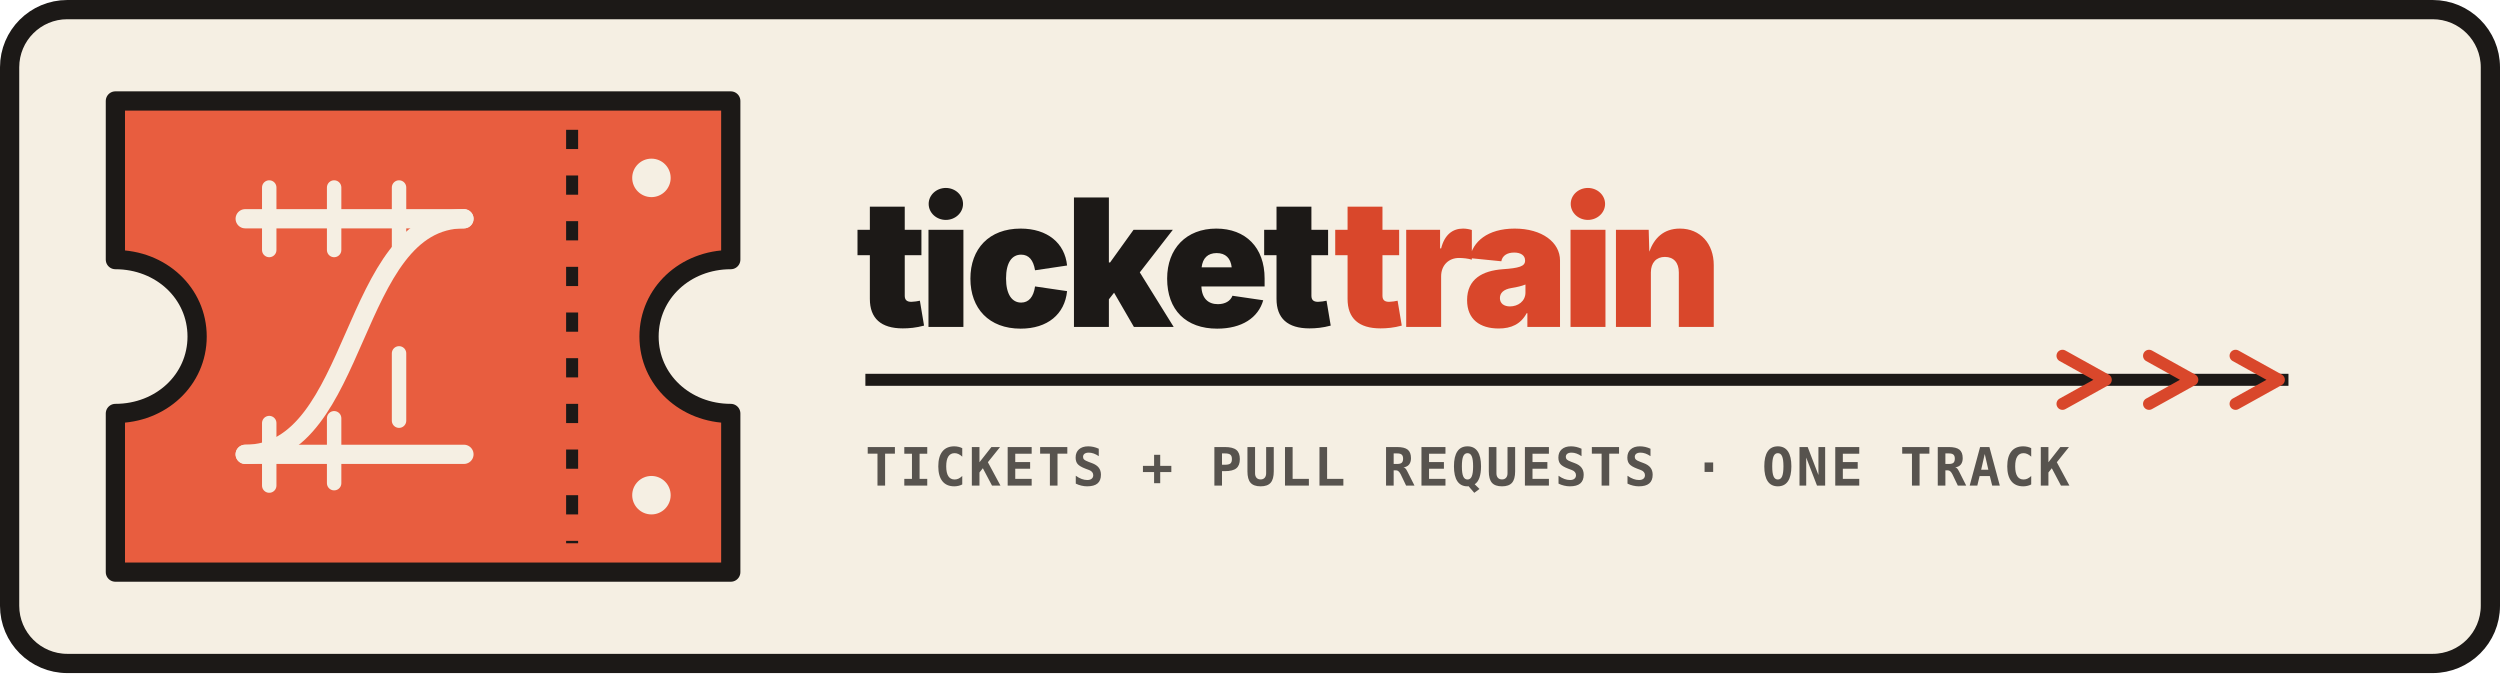
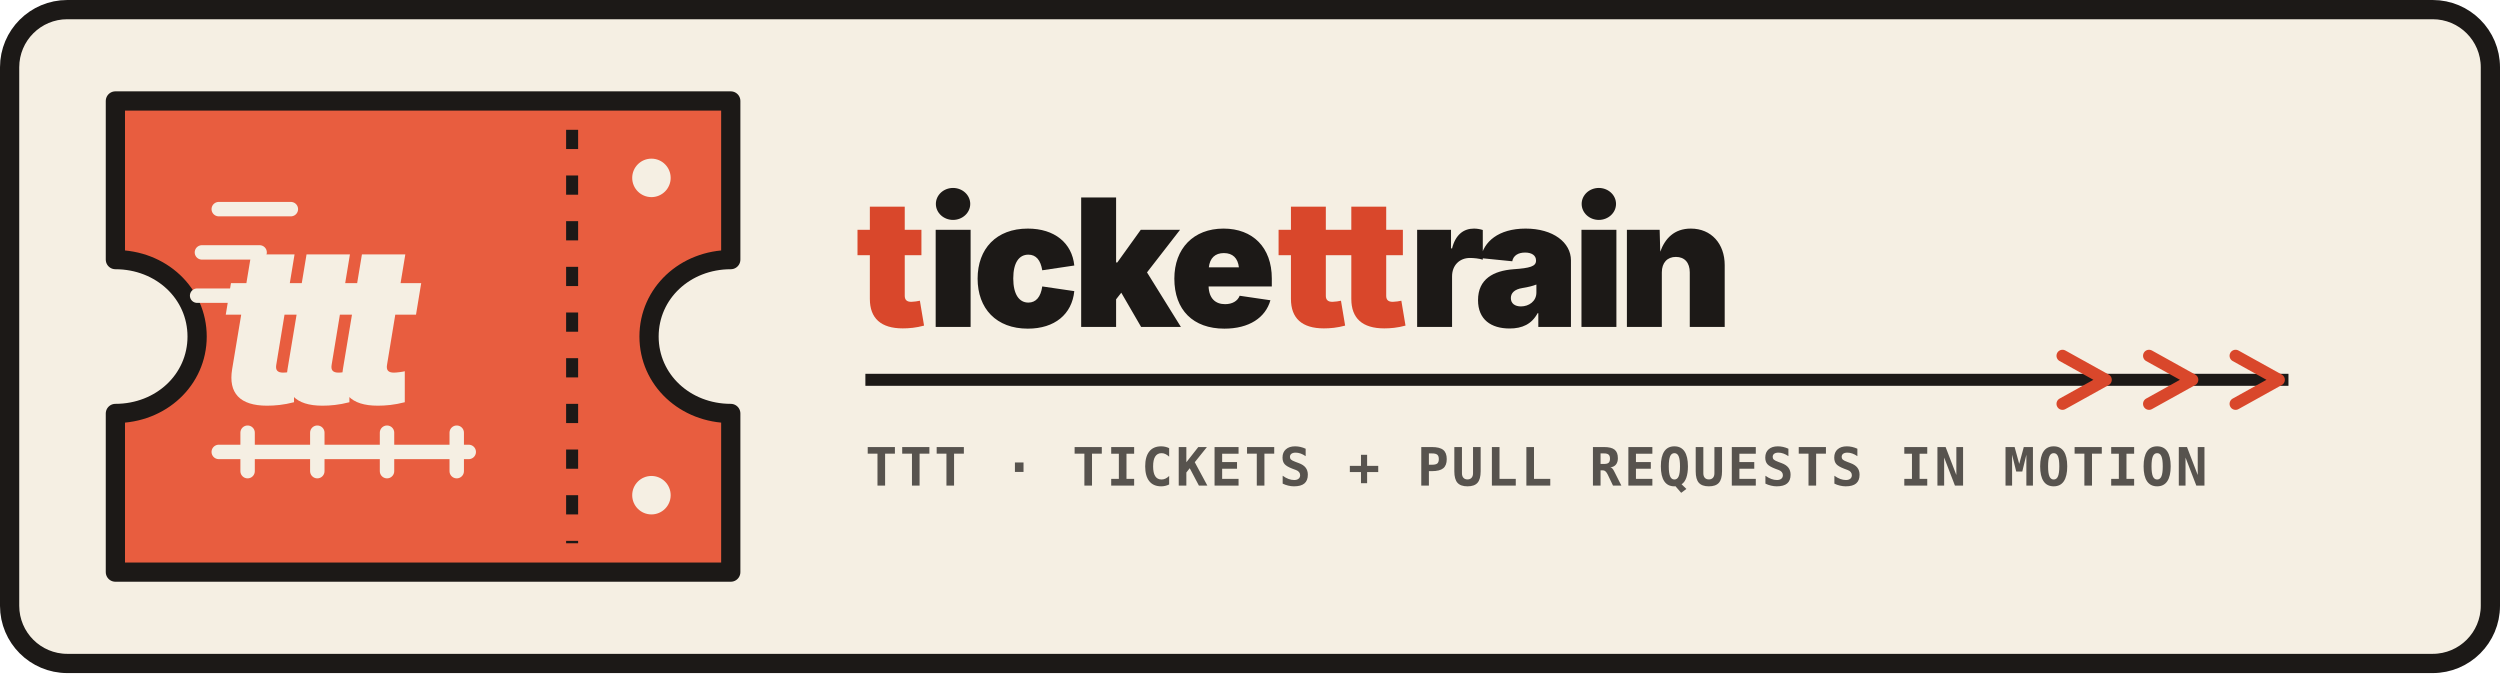
<svg xmlns="http://www.w3.org/2000/svg" role="img" aria-labelledby="title desc" viewBox="0 0 1040 280">
  <rect x="4" y="4" width="1032" height="272" rx="24" fill="#f5efe3" stroke="#1c1917" stroke-width="8" />
  <path d="M48 42h256v66c-19 0-34 14-34 32s15 32 34 32v66H48v-66c19 0 34-14 34-32s-15-32-34-32z" fill="#e85d3f" stroke="#1c1917" stroke-width="8" stroke-linejoin="round" />
  <path d="M238 54v172" fill="none" stroke="#1c1917" stroke-width="5" stroke-dasharray="8 11" />
-   <g fill="none" stroke="#f5efe3" stroke-width="8" stroke-linecap="round" stroke-linejoin="round">
-     <path d="M102 91h91" />
-     <path d="M102 189h91" />
-     <path d="M102 189c48 0 43-98 91-98" />
-     <path d="M112 78v26M139 78v26M166 78v26M112 176v26M139 174v27M166 147v28" stroke-width="6" />
+   <g fill="#f5efe3" font-family="Inter, ui-sans-serif, system-ui, sans-serif" font-size="92" font-style="italic" font-weight="900" letter-spacing="-12">
+     <text x="91" y="168">ttt</text>
+   </g>
+   <g fill="none" stroke="#f5efe3" stroke-width="6" stroke-linecap="round">
+     <path d="M91 188h104M103 180v16M132 180v16M161 180v16M190 180v16" />
+     <path d="M91 87h30M84 105h24M82 123h17" />
  </g>
  <circle cx="271" cy="74" r="8" fill="#f5efe3" />
  <circle cx="271" cy="206" r="8" fill="#f5efe3" />
-   <text x="356" y="136" fill="#1c1917" font-family="Inter, ui-sans-serif, system-ui, -apple-system, BlinkMacSystemFont, 'Segoe UI', sans-serif" font-size="74" font-weight="850" letter-spacing="-3">ticket<tspan fill="#d9472b">train</tspan>
-   </text>
+   <text x="356" y="136" fill="#1c1917" font-family="Inter, ui-sans-serif, system-ui, -apple-system, BlinkMacSystemFont, 'Segoe UI', sans-serif" font-size="74" font-weight="850" letter-spacing="-3">
+     <tspan fill="#d9472b">t</tspan>icke<tspan fill="#d9472b">tt</tspan>rain</text>
  <path d="M360 158h592" stroke="#1c1917" stroke-width="5" />
  <path d="M858 148l18 10-18 10M894 148l18 10-18 10M930 148l18 10-18 10" fill="none" stroke="#d9472b" stroke-width="5" stroke-linecap="round" stroke-linejoin="round" />
-   <text x="360" y="202" fill="#57534e" font-family="ui-monospace, SFMono-Regular, Menlo, Monaco, Consolas, monospace" font-size="22" font-weight="700" letter-spacing="1.1">TICKETS + PULL REQUESTS · ONE TRACK</text>
+   <text x="360" y="202" fill="#57534e" font-family="ui-monospace, SFMono-Regular, Menlo, Monaco, Consolas, monospace" font-size="22" font-weight="700" letter-spacing="1.1">TTT · TICKETS + PULL REQUESTS IN MOTION</text>
</svg>
